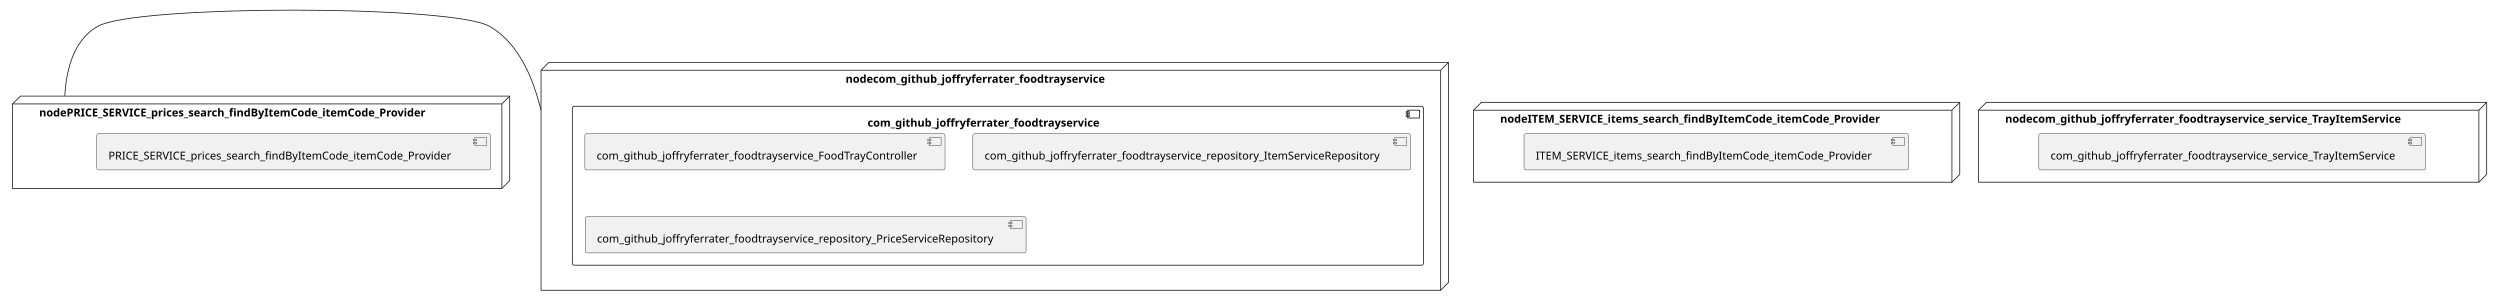
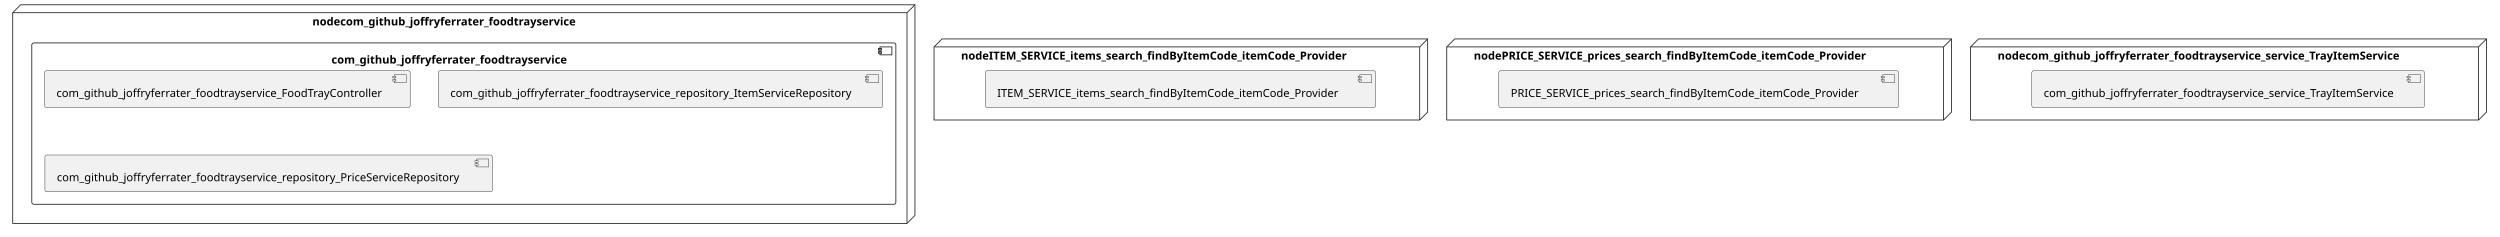
- <svg xmlns="http://www.w3.org/2000/svg" xmlns:xlink="http://www.w3.org/1999/xlink" contentStyleType="text/css" height="387px" preserveAspectRatio="none" style="width:3193px;height:387px;background:#FFFFFF;" version="1.1" viewBox="0 0 3193 387" width="3193px" zoomAndPan="magnify">
+ <svg xmlns="http://www.w3.org/2000/svg" xmlns:xlink="http://www.w3.org/1999/xlink" contentStyleType="text/css" height="298px" preserveAspectRatio="none" style="width:3145px;height:298px;background:#FFFFFF;" version="1.1" viewBox="0 0 3145 298" width="3145px" zoomAndPan="magnify">
  <defs />
  <g>
    <g id="cluster_nodecom_github_joffryferrater_foodtrayservice">
-       <polygon fill="none" points="691,89.73,701,79.73,1850,79.73,1850,360.73,1840,370.73,691,370.73,691,89.73" style="stroke:#181818;stroke-width:1.0;" />
-       <line style="stroke:#181818;stroke-width:1.0;" x1="1840" x2="1850" y1="89.73" y2="79.73" />
-       <line style="stroke:#181818;stroke-width:1.0;" x1="691" x2="1840" y1="89.73" y2="89.73" />
-       <line style="stroke:#181818;stroke-width:1.0;" x1="1840" x2="1840" y1="89.73" y2="370.73" />
-       <text fill="#000000" font-family="sans-serif" font-size="14" font-weight="bold" lengthAdjust="spacing" textLength="373" x="1080" y="105.725">nodecom_github_joffryferrater_foodtrayservice</text>
+       <polygon fill="none" points="16,16,26,6,1151,6,1151,271,1141,281,16,281,16,16" style="stroke:#181818;stroke-width:1.0;" />
+       <line style="stroke:#181818;stroke-width:1.0;" x1="1141" x2="1151" y1="16" y2="6" />
+       <line style="stroke:#181818;stroke-width:1.0;" x1="16" x2="1141" y1="16" y2="16" />
+       <line style="stroke:#181818;stroke-width:1.0;" x1="1141" x2="1141" y1="16" y2="281" />
+       <text fill="#000000" font-family="sans-serif" font-size="14" font-weight="bold" lengthAdjust="spacing" textLength="373" x="393" y="31.995">nodecom_github_joffryferrater_foodtrayservice</text>
    </g>
    <g id="cluster_com_github_joffryferrater_foodtrayservice">
-       <rect fill="none" height="203" rx="2.5" ry="2.5" style="stroke:#181818;stroke-width:1.0;" width="1087" x="731" y="135.73" />
-       <rect fill="none" height="10" style="stroke:#181818;stroke-width:1.0;" width="15" x="1798" y="140.73" />
-       <rect fill="none" height="2" style="stroke:#181818;stroke-width:1.0;" width="4" x="1796" y="142.73" />
-       <rect fill="none" height="2" style="stroke:#181818;stroke-width:1.0;" width="4" x="1796" y="146.73" />
-       <text fill="#000000" font-family="sans-serif" font-size="14" font-weight="bold" lengthAdjust="spacing" textLength="333" x="1108" y="161.725">com_github_joffryferrater_foodtrayservice</text>
+       <rect fill="none" height="203" rx="2.5" ry="2.5" style="stroke:#181818;stroke-width:1.0;" width="1087" x="40" y="54" />
+       <rect fill="none" height="10" style="stroke:#181818;stroke-width:1.0;" width="15" x="1107" y="59" />
+       <rect fill="none" height="2" style="stroke:#181818;stroke-width:1.0;" width="4" x="1105" y="61" />
+       <rect fill="none" height="2" style="stroke:#181818;stroke-width:1.0;" width="4" x="1105" y="65" />
+       <text fill="#000000" font-family="sans-serif" font-size="14" font-weight="bold" lengthAdjust="spacing" textLength="333" x="417" y="79.995">com_github_joffryferrater_foodtrayservice</text>
    </g>
    <g id="cluster_nodeITEM_SERVICE_items_search_findByItemCode_itemCode_Provider">
-       <polygon fill="none" points="1882,140.73,1892,130.73,2503,130.73,2503,222.73,2493,232.73,1882,232.73,1882,140.73" style="stroke:#181818;stroke-width:1.0;" />
-       <line style="stroke:#181818;stroke-width:1.0;" x1="2493" x2="2503" y1="140.73" y2="130.73" />
-       <line style="stroke:#181818;stroke-width:1.0;" x1="1882" x2="2493" y1="140.73" y2="140.73" />
-       <line style="stroke:#181818;stroke-width:1.0;" x1="2493" x2="2493" y1="140.73" y2="232.73" />
-       <text fill="#000000" font-family="sans-serif" font-size="14" font-weight="bold" lengthAdjust="spacing" textLength="545" x="1916" y="156.725">nodeITEM_SERVICE_items_search_findByItemCode_itemCode_Provider</text>
+       <polygon fill="none" points="1175,59,1185,49,1796,49,1796,141,1786,151,1175,151,1175,59" style="stroke:#181818;stroke-width:1.0;" />
+       <line style="stroke:#181818;stroke-width:1.0;" x1="1786" x2="1796" y1="59" y2="49" />
+       <line style="stroke:#181818;stroke-width:1.0;" x1="1175" x2="1786" y1="59" y2="59" />
+       <line style="stroke:#181818;stroke-width:1.0;" x1="1786" x2="1786" y1="59" y2="151" />
+       <text fill="#000000" font-family="sans-serif" font-size="14" font-weight="bold" lengthAdjust="spacing" textLength="545" x="1209" y="74.995">nodeITEM_SERVICE_items_search_findByItemCode_itemCode_Provider</text>
    </g>
    <g id="cluster_nodePRICE_SERVICE_prices_search_findByItemCode_itemCode_Provider">
-       <polygon fill="none" points="16,132.73,26,122.73,651,122.73,651,230.73,641,240.73,16,240.73,16,132.73" style="stroke:#181818;stroke-width:1.0;" />
-       <line style="stroke:#181818;stroke-width:1.0;" x1="641" x2="651" y1="132.73" y2="122.73" />
-       <line style="stroke:#181818;stroke-width:1.0;" x1="16" x2="641" y1="132.73" y2="132.73" />
-       <line style="stroke:#181818;stroke-width:1.0;" x1="641" x2="641" y1="132.73" y2="240.73" />
-       <text fill="#000000" font-family="sans-serif" font-size="14" font-weight="bold" lengthAdjust="spacing" textLength="559" x="50" y="148.725">nodePRICE_SERVICE_prices_search_findByItemCode_itemCode_Provider</text>
+       <polygon fill="none" points="1820,59,1830,49,2455,49,2455,141,2445,151,1820,151,1820,59" style="stroke:#181818;stroke-width:1.0;" />
+       <line style="stroke:#181818;stroke-width:1.0;" x1="2445" x2="2455" y1="59" y2="49" />
+       <line style="stroke:#181818;stroke-width:1.0;" x1="1820" x2="2445" y1="59" y2="59" />
+       <line style="stroke:#181818;stroke-width:1.0;" x1="2445" x2="2445" y1="59" y2="151" />
+       <text fill="#000000" font-family="sans-serif" font-size="14" font-weight="bold" lengthAdjust="spacing" textLength="559" x="1854" y="74.995">nodePRICE_SERVICE_prices_search_findByItemCode_itemCode_Provider</text>
    </g>
    <g id="cluster_nodecom_github_joffryferrater_foodtrayservice_service_TrayItemService">
-       <polygon fill="none" points="2527,140.73,2537,130.73,3176,130.73,3176,222.73,3166,232.73,2527,232.73,2527,140.73" style="stroke:#181818;stroke-width:1.0;" />
-       <line style="stroke:#181818;stroke-width:1.0;" x1="3166" x2="3176" y1="140.73" y2="130.73" />
-       <line style="stroke:#181818;stroke-width:1.0;" x1="2527" x2="3166" y1="140.73" y2="140.73" />
-       <line style="stroke:#181818;stroke-width:1.0;" x1="3166" x2="3166" y1="140.73" y2="232.73" />
-       <text fill="#000000" font-family="sans-serif" font-size="14" font-weight="bold" lengthAdjust="spacing" textLength="573" x="2561" y="156.725">nodecom_github_joffryferrater_foodtrayservice_service_TrayItemService</text>
+       <polygon fill="none" points="2479,59,2489,49,3128,49,3128,141,3118,151,2479,151,2479,59" style="stroke:#181818;stroke-width:1.0;" />
+       <line style="stroke:#181818;stroke-width:1.0;" x1="3118" x2="3128" y1="59" y2="49" />
+       <line style="stroke:#181818;stroke-width:1.0;" x1="2479" x2="3118" y1="59" y2="59" />
+       <line style="stroke:#181818;stroke-width:1.0;" x1="3118" x2="3118" y1="59" y2="151" />
+       <text fill="#000000" font-family="sans-serif" font-size="14" font-weight="bold" lengthAdjust="spacing" textLength="573" x="2513" y="74.995">nodecom_github_joffryferrater_foodtrayservice_service_TrayItemService</text>
    </g>
    <g id="elem_com_github_joffryferrater_foodtrayservice_FoodTrayController">
-       <a href="jferrater-tap-and-eat-microservices.system#_K1WlsbN6Ee-YW_aaGs36rw" target="_top" title="jferrater-tap-and-eat-microservices.system#_K1WlsbN6Ee-YW_aaGs36rw" xlink:actuate="onRequest" xlink:href="jferrater-tap-and-eat-microservices.system#_K1WlsbN6Ee-YW_aaGs36rw" xlink:show="new" xlink:title="jferrater-tap-and-eat-microservices.system#_K1WlsbN6Ee-YW_aaGs36rw" xlink:type="simple">
-         <rect fill="#F1F1F1" height="46.297" rx="2.5" ry="2.5" style="stroke:#181818;stroke-width:0.5;" width="460" x="747" y="170.73" />
-         <rect fill="#F1F1F1" height="10" style="stroke:#181818;stroke-width:0.5;" width="15" x="1187" y="175.73" />
-         <rect fill="#F1F1F1" height="2" style="stroke:#181818;stroke-width:0.5;" width="4" x="1185" y="177.73" />
-         <rect fill="#F1F1F1" height="2" style="stroke:#181818;stroke-width:0.5;" width="4" x="1185" y="181.73" />
-         <text fill="#000000" font-family="sans-serif" font-size="14" lengthAdjust="spacing" textLength="420" x="762" y="203.725">com_github_joffryferrater_foodtrayservice_FoodTrayController</text>
+       <a href="jferrater-tap-and-eat-microservices.system#_PVOQ8bRDEe-vENyyt2Hjhw" target="_top" title="jferrater-tap-and-eat-microservices.system#_PVOQ8bRDEe-vENyyt2Hjhw" xlink:actuate="onRequest" xlink:href="jferrater-tap-and-eat-microservices.system#_PVOQ8bRDEe-vENyyt2Hjhw" xlink:show="new" xlink:title="jferrater-tap-and-eat-microservices.system#_PVOQ8bRDEe-vENyyt2Hjhw" xlink:type="simple">
+         <rect fill="#F1F1F1" height="46.297" rx="2.5" ry="2.5" style="stroke:#181818;stroke-width:0.5;" width="460" x="56" y="89" />
+         <rect fill="#F1F1F1" height="10" style="stroke:#181818;stroke-width:0.5;" width="15" x="496" y="94" />
+         <rect fill="#F1F1F1" height="2" style="stroke:#181818;stroke-width:0.5;" width="4" x="494" y="96" />
+         <rect fill="#F1F1F1" height="2" style="stroke:#181818;stroke-width:0.5;" width="4" x="494" y="100" />
+         <text fill="#000000" font-family="sans-serif" font-size="14" lengthAdjust="spacing" textLength="420" x="71" y="121.995">com_github_joffryferrater_foodtrayservice_FoodTrayController</text>
      </a>
    </g>
    <g id="elem_com_github_joffryferrater_foodtrayservice_repository_ItemServiceRepository">
-       <a href="jferrater-tap-and-eat-microservices.system#_K1WlsbN6Ee-YW_aaGs36rw" target="_top" title="jferrater-tap-and-eat-microservices.system#_K1WlsbN6Ee-YW_aaGs36rw" xlink:actuate="onRequest" xlink:href="jferrater-tap-and-eat-microservices.system#_K1WlsbN6Ee-YW_aaGs36rw" xlink:show="new" xlink:title="jferrater-tap-and-eat-microservices.system#_K1WlsbN6Ee-YW_aaGs36rw" xlink:type="simple">
-         <rect fill="#F1F1F1" height="46.297" rx="2.5" ry="2.5" style="stroke:#181818;stroke-width:0.5;" width="559" x="1242.5" y="170.73" />
-         <rect fill="#F1F1F1" height="10" style="stroke:#181818;stroke-width:0.5;" width="15" x="1781.5" y="175.73" />
-         <rect fill="#F1F1F1" height="2" style="stroke:#181818;stroke-width:0.5;" width="4" x="1779.5" y="177.73" />
-         <rect fill="#F1F1F1" height="2" style="stroke:#181818;stroke-width:0.5;" width="4" x="1779.5" y="181.73" />
-         <text fill="#000000" font-family="sans-serif" font-size="14" lengthAdjust="spacing" textLength="519" x="1257.5" y="203.725">com_github_joffryferrater_foodtrayservice_repository_ItemServiceRepository</text>
+       <a href="jferrater-tap-and-eat-microservices.system#_PVOQ8bRDEe-vENyyt2Hjhw" target="_top" title="jferrater-tap-and-eat-microservices.system#_PVOQ8bRDEe-vENyyt2Hjhw" xlink:actuate="onRequest" xlink:href="jferrater-tap-and-eat-microservices.system#_PVOQ8bRDEe-vENyyt2Hjhw" xlink:show="new" xlink:title="jferrater-tap-and-eat-microservices.system#_PVOQ8bRDEe-vENyyt2Hjhw" xlink:type="simple">
+         <rect fill="#F1F1F1" height="46.297" rx="2.5" ry="2.5" style="stroke:#181818;stroke-width:0.5;" width="559" x="551.5" y="89" />
+         <rect fill="#F1F1F1" height="10" style="stroke:#181818;stroke-width:0.5;" width="15" x="1090.5" y="94" />
+         <rect fill="#F1F1F1" height="2" style="stroke:#181818;stroke-width:0.5;" width="4" x="1088.5" y="96" />
+         <rect fill="#F1F1F1" height="2" style="stroke:#181818;stroke-width:0.5;" width="4" x="1088.5" y="100" />
+         <text fill="#000000" font-family="sans-serif" font-size="14" lengthAdjust="spacing" textLength="519" x="566.5" y="121.995">com_github_joffryferrater_foodtrayservice_repository_ItemServiceRepository</text>
      </a>
    </g>
    <g id="elem_com_github_joffryferrater_foodtrayservice_repository_PriceServiceRepository">
-       <a href="jferrater-tap-and-eat-microservices.system#_K1WlsbN6Ee-YW_aaGs36rw" target="_top" title="jferrater-tap-and-eat-microservices.system#_K1WlsbN6Ee-YW_aaGs36rw" xlink:actuate="onRequest" xlink:href="jferrater-tap-and-eat-microservices.system#_K1WlsbN6Ee-YW_aaGs36rw" xlink:show="new" xlink:title="jferrater-tap-and-eat-microservices.system#_K1WlsbN6Ee-YW_aaGs36rw" xlink:type="simple">
-         <rect fill="#F1F1F1" height="46.297" rx="2.5" ry="2.5" style="stroke:#181818;stroke-width:0.5;" width="563" x="747.5" y="276.73" />
-         <rect fill="#F1F1F1" height="10" style="stroke:#181818;stroke-width:0.5;" width="15" x="1290.5" y="281.73" />
-         <rect fill="#F1F1F1" height="2" style="stroke:#181818;stroke-width:0.5;" width="4" x="1288.5" y="283.73" />
-         <rect fill="#F1F1F1" height="2" style="stroke:#181818;stroke-width:0.5;" width="4" x="1288.5" y="287.73" />
-         <text fill="#000000" font-family="sans-serif" font-size="14" lengthAdjust="spacing" textLength="523" x="762.5" y="309.725">com_github_joffryferrater_foodtrayservice_repository_PriceServiceRepository</text>
+       <a href="jferrater-tap-and-eat-microservices.system#_PVOQ8bRDEe-vENyyt2Hjhw" target="_top" title="jferrater-tap-and-eat-microservices.system#_PVOQ8bRDEe-vENyyt2Hjhw" xlink:actuate="onRequest" xlink:href="jferrater-tap-and-eat-microservices.system#_PVOQ8bRDEe-vENyyt2Hjhw" xlink:show="new" xlink:title="jferrater-tap-and-eat-microservices.system#_PVOQ8bRDEe-vENyyt2Hjhw" xlink:type="simple">
+         <rect fill="#F1F1F1" height="46.297" rx="2.5" ry="2.5" style="stroke:#181818;stroke-width:0.5;" width="563" x="56.5" y="195" />
+         <rect fill="#F1F1F1" height="10" style="stroke:#181818;stroke-width:0.5;" width="15" x="599.5" y="200" />
+         <rect fill="#F1F1F1" height="2" style="stroke:#181818;stroke-width:0.5;" width="4" x="597.5" y="202" />
+         <rect fill="#F1F1F1" height="2" style="stroke:#181818;stroke-width:0.5;" width="4" x="597.5" y="206" />
+         <text fill="#000000" font-family="sans-serif" font-size="14" lengthAdjust="spacing" textLength="523" x="71.5" y="227.995">com_github_joffryferrater_foodtrayservice_repository_PriceServiceRepository</text>
      </a>
    </g>
    <g id="elem_ITEM_SERVICE_items_search_findByItemCode_itemCode_Provider">
-       <a href="jferrater-tap-and-eat-microservices.system#_K1WlsbN6Ee-YW_aaGs36rw" target="_top" title="jferrater-tap-and-eat-microservices.system#_K1WlsbN6Ee-YW_aaGs36rw" xlink:actuate="onRequest" xlink:href="jferrater-tap-and-eat-microservices.system#_K1WlsbN6Ee-YW_aaGs36rw" xlink:show="new" xlink:title="jferrater-tap-and-eat-microservices.system#_K1WlsbN6Ee-YW_aaGs36rw" xlink:type="simple">
-         <rect fill="#F1F1F1" height="46.297" rx="2.5" ry="2.5" style="stroke:#181818;stroke-width:0.5;" width="491" x="1946.5" y="170.73" />
-         <rect fill="#F1F1F1" height="10" style="stroke:#181818;stroke-width:0.5;" width="15" x="2417.5" y="175.73" />
-         <rect fill="#F1F1F1" height="2" style="stroke:#181818;stroke-width:0.5;" width="4" x="2415.5" y="177.73" />
-         <rect fill="#F1F1F1" height="2" style="stroke:#181818;stroke-width:0.5;" width="4" x="2415.5" y="181.73" />
-         <text fill="#000000" font-family="sans-serif" font-size="14" lengthAdjust="spacing" textLength="451" x="1961.5" y="203.725">ITEM_SERVICE_items_search_findByItemCode_itemCode_Provider</text>
+       <a href="jferrater-tap-and-eat-microservices.system#_PVOQ8bRDEe-vENyyt2Hjhw" target="_top" title="jferrater-tap-and-eat-microservices.system#_PVOQ8bRDEe-vENyyt2Hjhw" xlink:actuate="onRequest" xlink:href="jferrater-tap-and-eat-microservices.system#_PVOQ8bRDEe-vENyyt2Hjhw" xlink:show="new" xlink:title="jferrater-tap-and-eat-microservices.system#_PVOQ8bRDEe-vENyyt2Hjhw" xlink:type="simple">
+         <rect fill="#F1F1F1" height="46.297" rx="2.5" ry="2.5" style="stroke:#181818;stroke-width:0.5;" width="491" x="1239.5" y="89" />
+         <rect fill="#F1F1F1" height="10" style="stroke:#181818;stroke-width:0.5;" width="15" x="1710.5" y="94" />
+         <rect fill="#F1F1F1" height="2" style="stroke:#181818;stroke-width:0.5;" width="4" x="1708.5" y="96" />
+         <rect fill="#F1F1F1" height="2" style="stroke:#181818;stroke-width:0.5;" width="4" x="1708.5" y="100" />
+         <text fill="#000000" font-family="sans-serif" font-size="14" lengthAdjust="spacing" textLength="451" x="1254.5" y="121.995">ITEM_SERVICE_items_search_findByItemCode_itemCode_Provider</text>
      </a>
    </g>
    <g id="elem_PRICE_SERVICE_prices_search_findByItemCode_itemCode_Provider">
-       <a href="jferrater-tap-and-eat-microservices.system#_K1WlsbN6Ee-YW_aaGs36rw" target="_top" title="jferrater-tap-and-eat-microservices.system#_K1WlsbN6Ee-YW_aaGs36rw" xlink:actuate="onRequest" xlink:href="jferrater-tap-and-eat-microservices.system#_K1WlsbN6Ee-YW_aaGs36rw" xlink:show="new" xlink:title="jferrater-tap-and-eat-microservices.system#_K1WlsbN6Ee-YW_aaGs36rw" xlink:type="simple">
-         <rect fill="#F1F1F1" height="46.297" rx="2.5" ry="2.5" style="stroke:#181818;stroke-width:0.5;" width="503" x="123.5" y="170.73" />
-         <rect fill="#F1F1F1" height="10" style="stroke:#181818;stroke-width:0.5;" width="15" x="606.5" y="175.73" />
-         <rect fill="#F1F1F1" height="2" style="stroke:#181818;stroke-width:0.5;" width="4" x="604.5" y="177.73" />
-         <rect fill="#F1F1F1" height="2" style="stroke:#181818;stroke-width:0.5;" width="4" x="604.5" y="181.73" />
-         <text fill="#000000" font-family="sans-serif" font-size="14" lengthAdjust="spacing" textLength="463" x="138.5" y="203.725">PRICE_SERVICE_prices_search_findByItemCode_itemCode_Provider</text>
+       <a href="jferrater-tap-and-eat-microservices.system#_PVOQ8bRDEe-vENyyt2Hjhw" target="_top" title="jferrater-tap-and-eat-microservices.system#_PVOQ8bRDEe-vENyyt2Hjhw" xlink:actuate="onRequest" xlink:href="jferrater-tap-and-eat-microservices.system#_PVOQ8bRDEe-vENyyt2Hjhw" xlink:show="new" xlink:title="jferrater-tap-and-eat-microservices.system#_PVOQ8bRDEe-vENyyt2Hjhw" xlink:type="simple">
+         <rect fill="#F1F1F1" height="46.297" rx="2.5" ry="2.5" style="stroke:#181818;stroke-width:0.5;" width="503" x="1885.5" y="89" />
+         <rect fill="#F1F1F1" height="10" style="stroke:#181818;stroke-width:0.5;" width="15" x="2368.5" y="94" />
+         <rect fill="#F1F1F1" height="2" style="stroke:#181818;stroke-width:0.5;" width="4" x="2366.5" y="96" />
+         <rect fill="#F1F1F1" height="2" style="stroke:#181818;stroke-width:0.5;" width="4" x="2366.5" y="100" />
+         <text fill="#000000" font-family="sans-serif" font-size="14" lengthAdjust="spacing" textLength="463" x="1900.5" y="121.995">PRICE_SERVICE_prices_search_findByItemCode_itemCode_Provider</text>
      </a>
    </g>
    <g id="elem_com_github_joffryferrater_foodtrayservice_service_TrayItemService">
-       <a href="jferrater-tap-and-eat-microservices.system#_K1WlsbN6Ee-YW_aaGs36rw" target="_top" title="jferrater-tap-and-eat-microservices.system#_K1WlsbN6Ee-YW_aaGs36rw" xlink:actuate="onRequest" xlink:href="jferrater-tap-and-eat-microservices.system#_K1WlsbN6Ee-YW_aaGs36rw" xlink:show="new" xlink:title="jferrater-tap-and-eat-microservices.system#_K1WlsbN6Ee-YW_aaGs36rw" xlink:type="simple">
-         <rect fill="#F1F1F1" height="46.297" rx="2.5" ry="2.5" style="stroke:#181818;stroke-width:0.5;" width="494" x="2604" y="170.73" />
-         <rect fill="#F1F1F1" height="10" style="stroke:#181818;stroke-width:0.5;" width="15" x="3078" y="175.73" />
-         <rect fill="#F1F1F1" height="2" style="stroke:#181818;stroke-width:0.5;" width="4" x="3076" y="177.73" />
-         <rect fill="#F1F1F1" height="2" style="stroke:#181818;stroke-width:0.5;" width="4" x="3076" y="181.73" />
-         <text fill="#000000" font-family="sans-serif" font-size="14" lengthAdjust="spacing" textLength="454" x="2619" y="203.725">com_github_joffryferrater_foodtrayservice_service_TrayItemService</text>
+       <a href="jferrater-tap-and-eat-microservices.system#_PVOQ8bRDEe-vENyyt2Hjhw" target="_top" title="jferrater-tap-and-eat-microservices.system#_PVOQ8bRDEe-vENyyt2Hjhw" xlink:actuate="onRequest" xlink:href="jferrater-tap-and-eat-microservices.system#_PVOQ8bRDEe-vENyyt2Hjhw" xlink:show="new" xlink:title="jferrater-tap-and-eat-microservices.system#_PVOQ8bRDEe-vENyyt2Hjhw" xlink:type="simple">
+         <rect fill="#F1F1F1" height="46.297" rx="2.5" ry="2.5" style="stroke:#181818;stroke-width:0.5;" width="494" x="2556" y="89" />
+         <rect fill="#F1F1F1" height="10" style="stroke:#181818;stroke-width:0.5;" width="15" x="3030" y="94" />
+         <rect fill="#F1F1F1" height="2" style="stroke:#181818;stroke-width:0.5;" width="4" x="3028" y="96" />
+         <rect fill="#F1F1F1" height="2" style="stroke:#181818;stroke-width:0.5;" width="4" x="3028" y="100" />
+         <text fill="#000000" font-family="sans-serif" font-size="14" lengthAdjust="spacing" textLength="454" x="2571" y="121.995">com_github_joffryferrater_foodtrayservice_service_TrayItemService</text>
      </a>
-     </g>
-     <g id="link_nodePRICE_SERVICE_prices_search_findByItemCode_itemCode_Provider_nodecom_github_joffryferrater_foodtrayservice">
-       <path d="M82.757,122.392 C82.787,121.85 82.819,121.307 82.853,120.763 C82.921,119.675 82.997,118.585 83.081,117.493 C83.25,115.309 83.453,113.118 83.694,110.924 C84.174,106.537 84.802,102.142 85.606,97.786 C87.212,89.074 89.516,80.519 92.725,72.496 C99.144,56.449 109.183,42.528 124.5,33.73 C172.77,6 577.23,6 625.5,33.73 C657.84,52.305 676.048,89.513 686.249,123.375 C687.524,127.608 688.674,131.788 689.711,135.874 C689.97,136.895 690.222,137.91 690.468,138.919 C690.59,139.424 690.711,139.926 690.83,140.427 " fill="none" id="nodePRICE_SERVICE_prices_search_findByItemCode_itemCode_Provider-nodecom_github_joffryferrater_foodtrayservice" style="stroke:#181818;stroke-width:1.0;" />
    </g>
  </g>
</svg>
